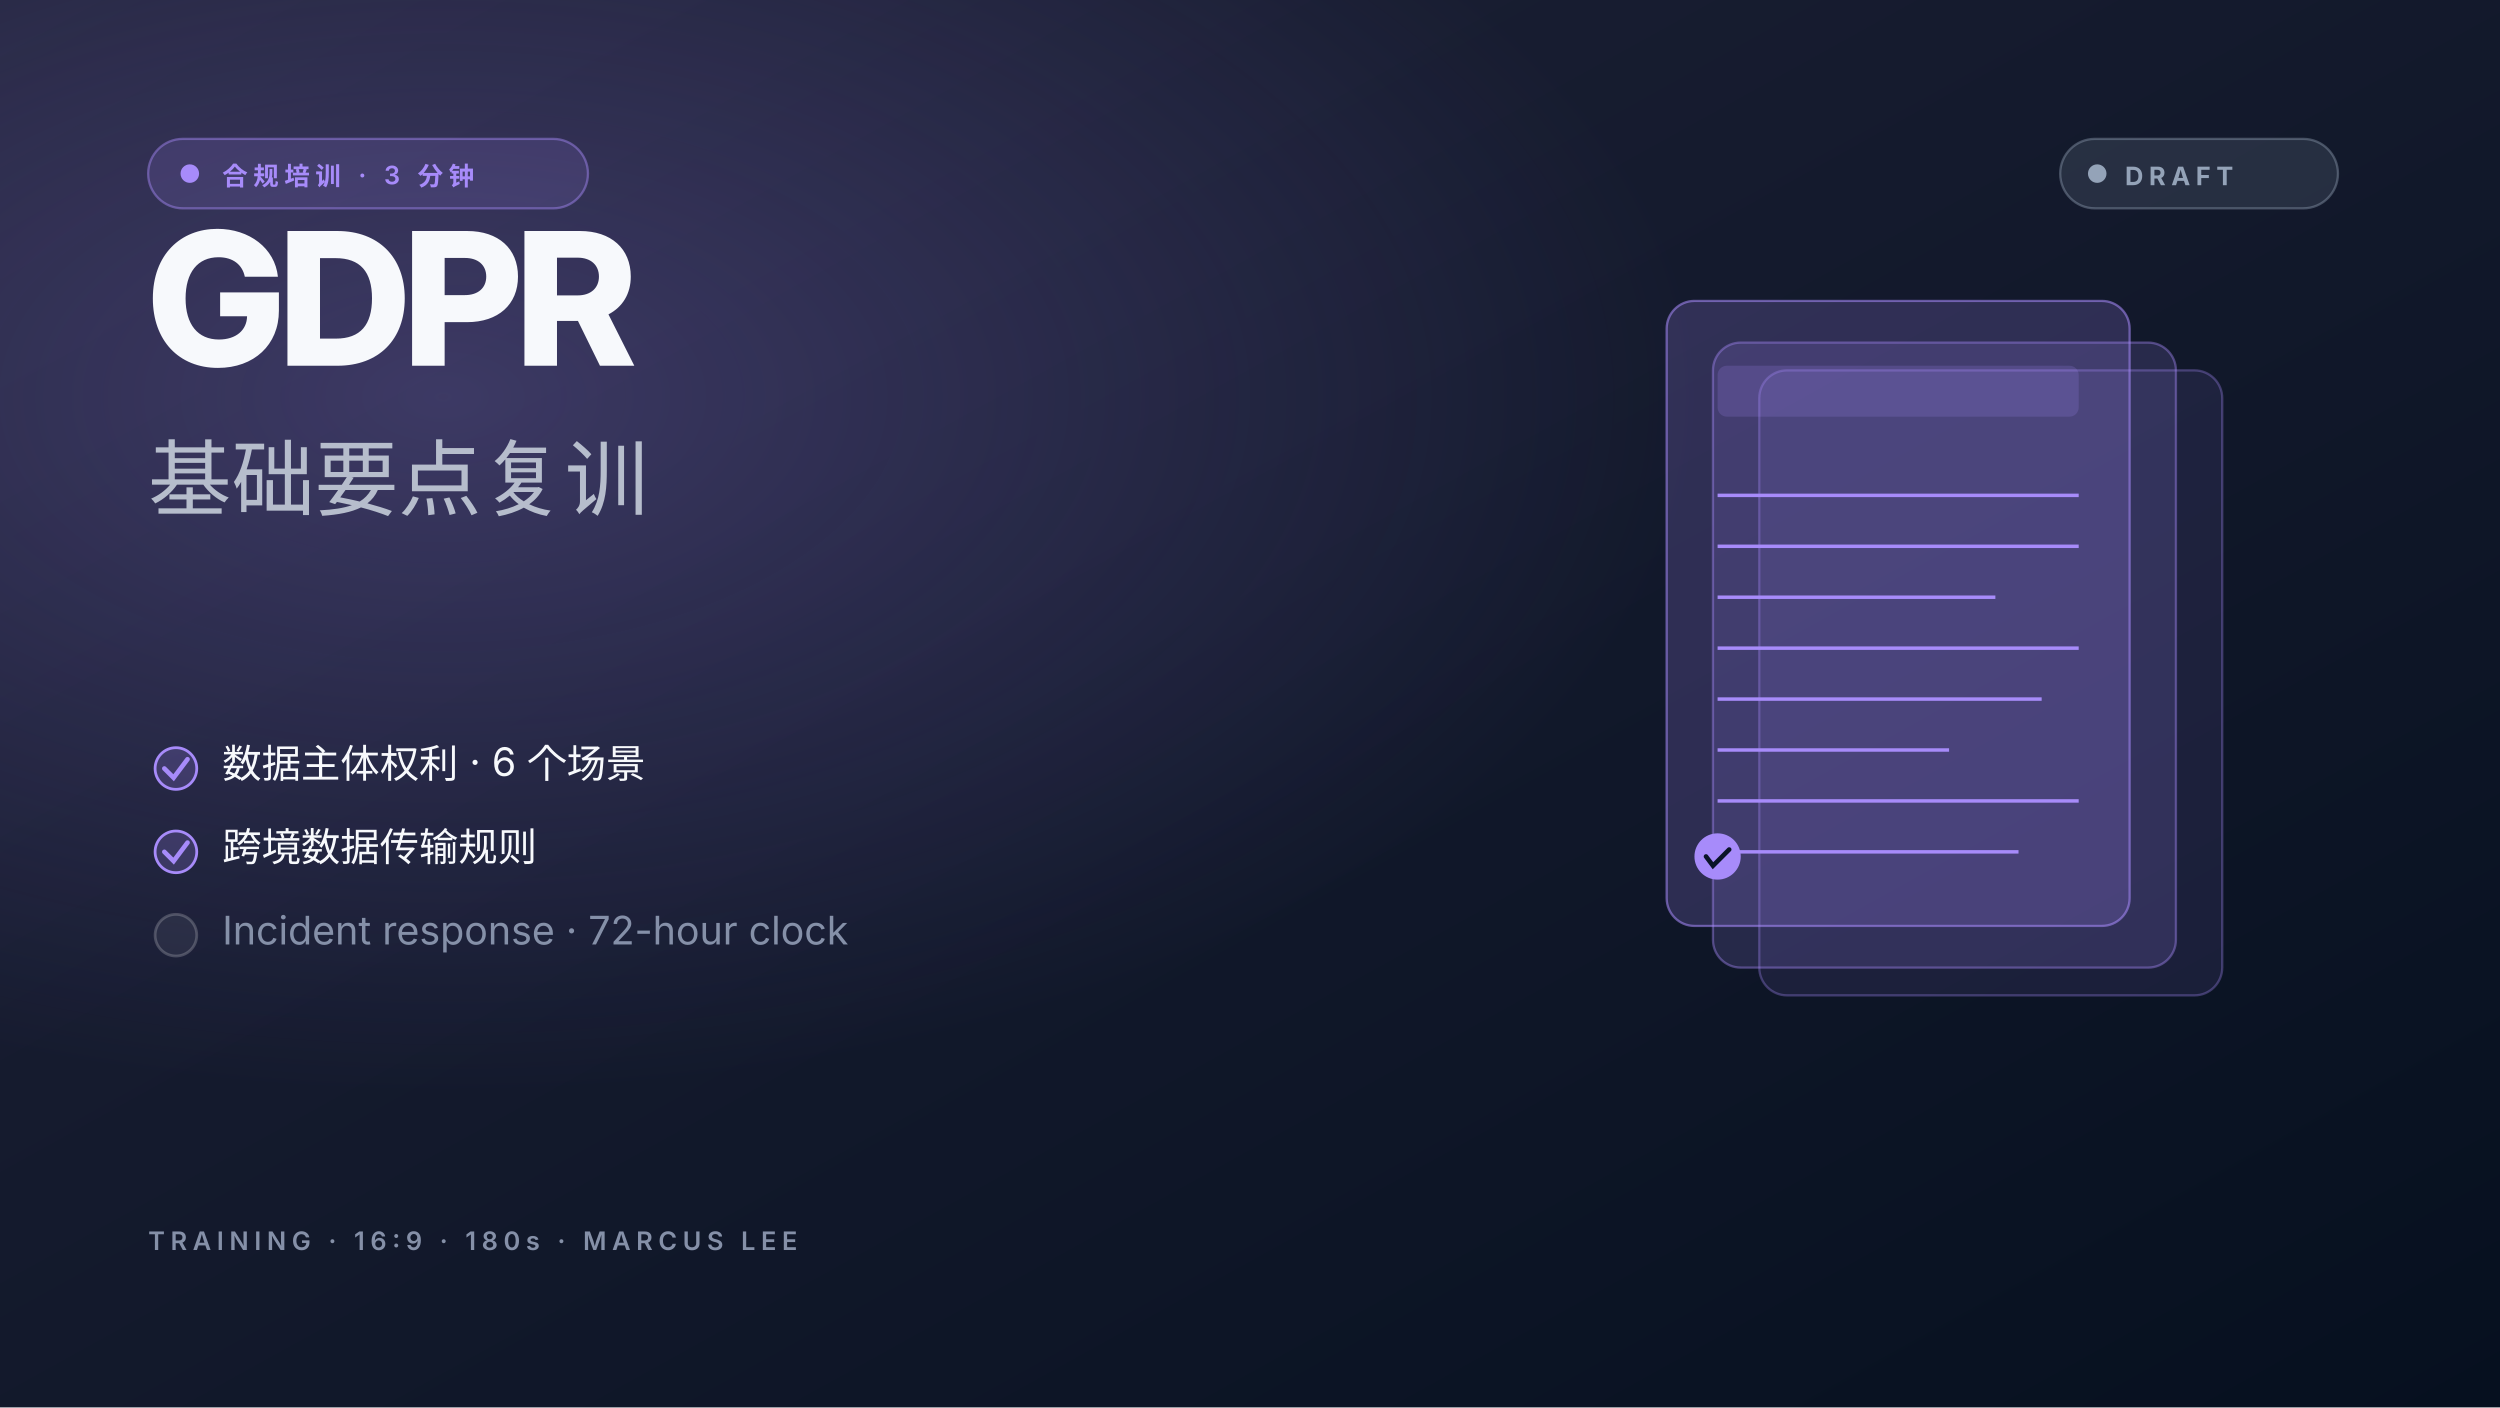
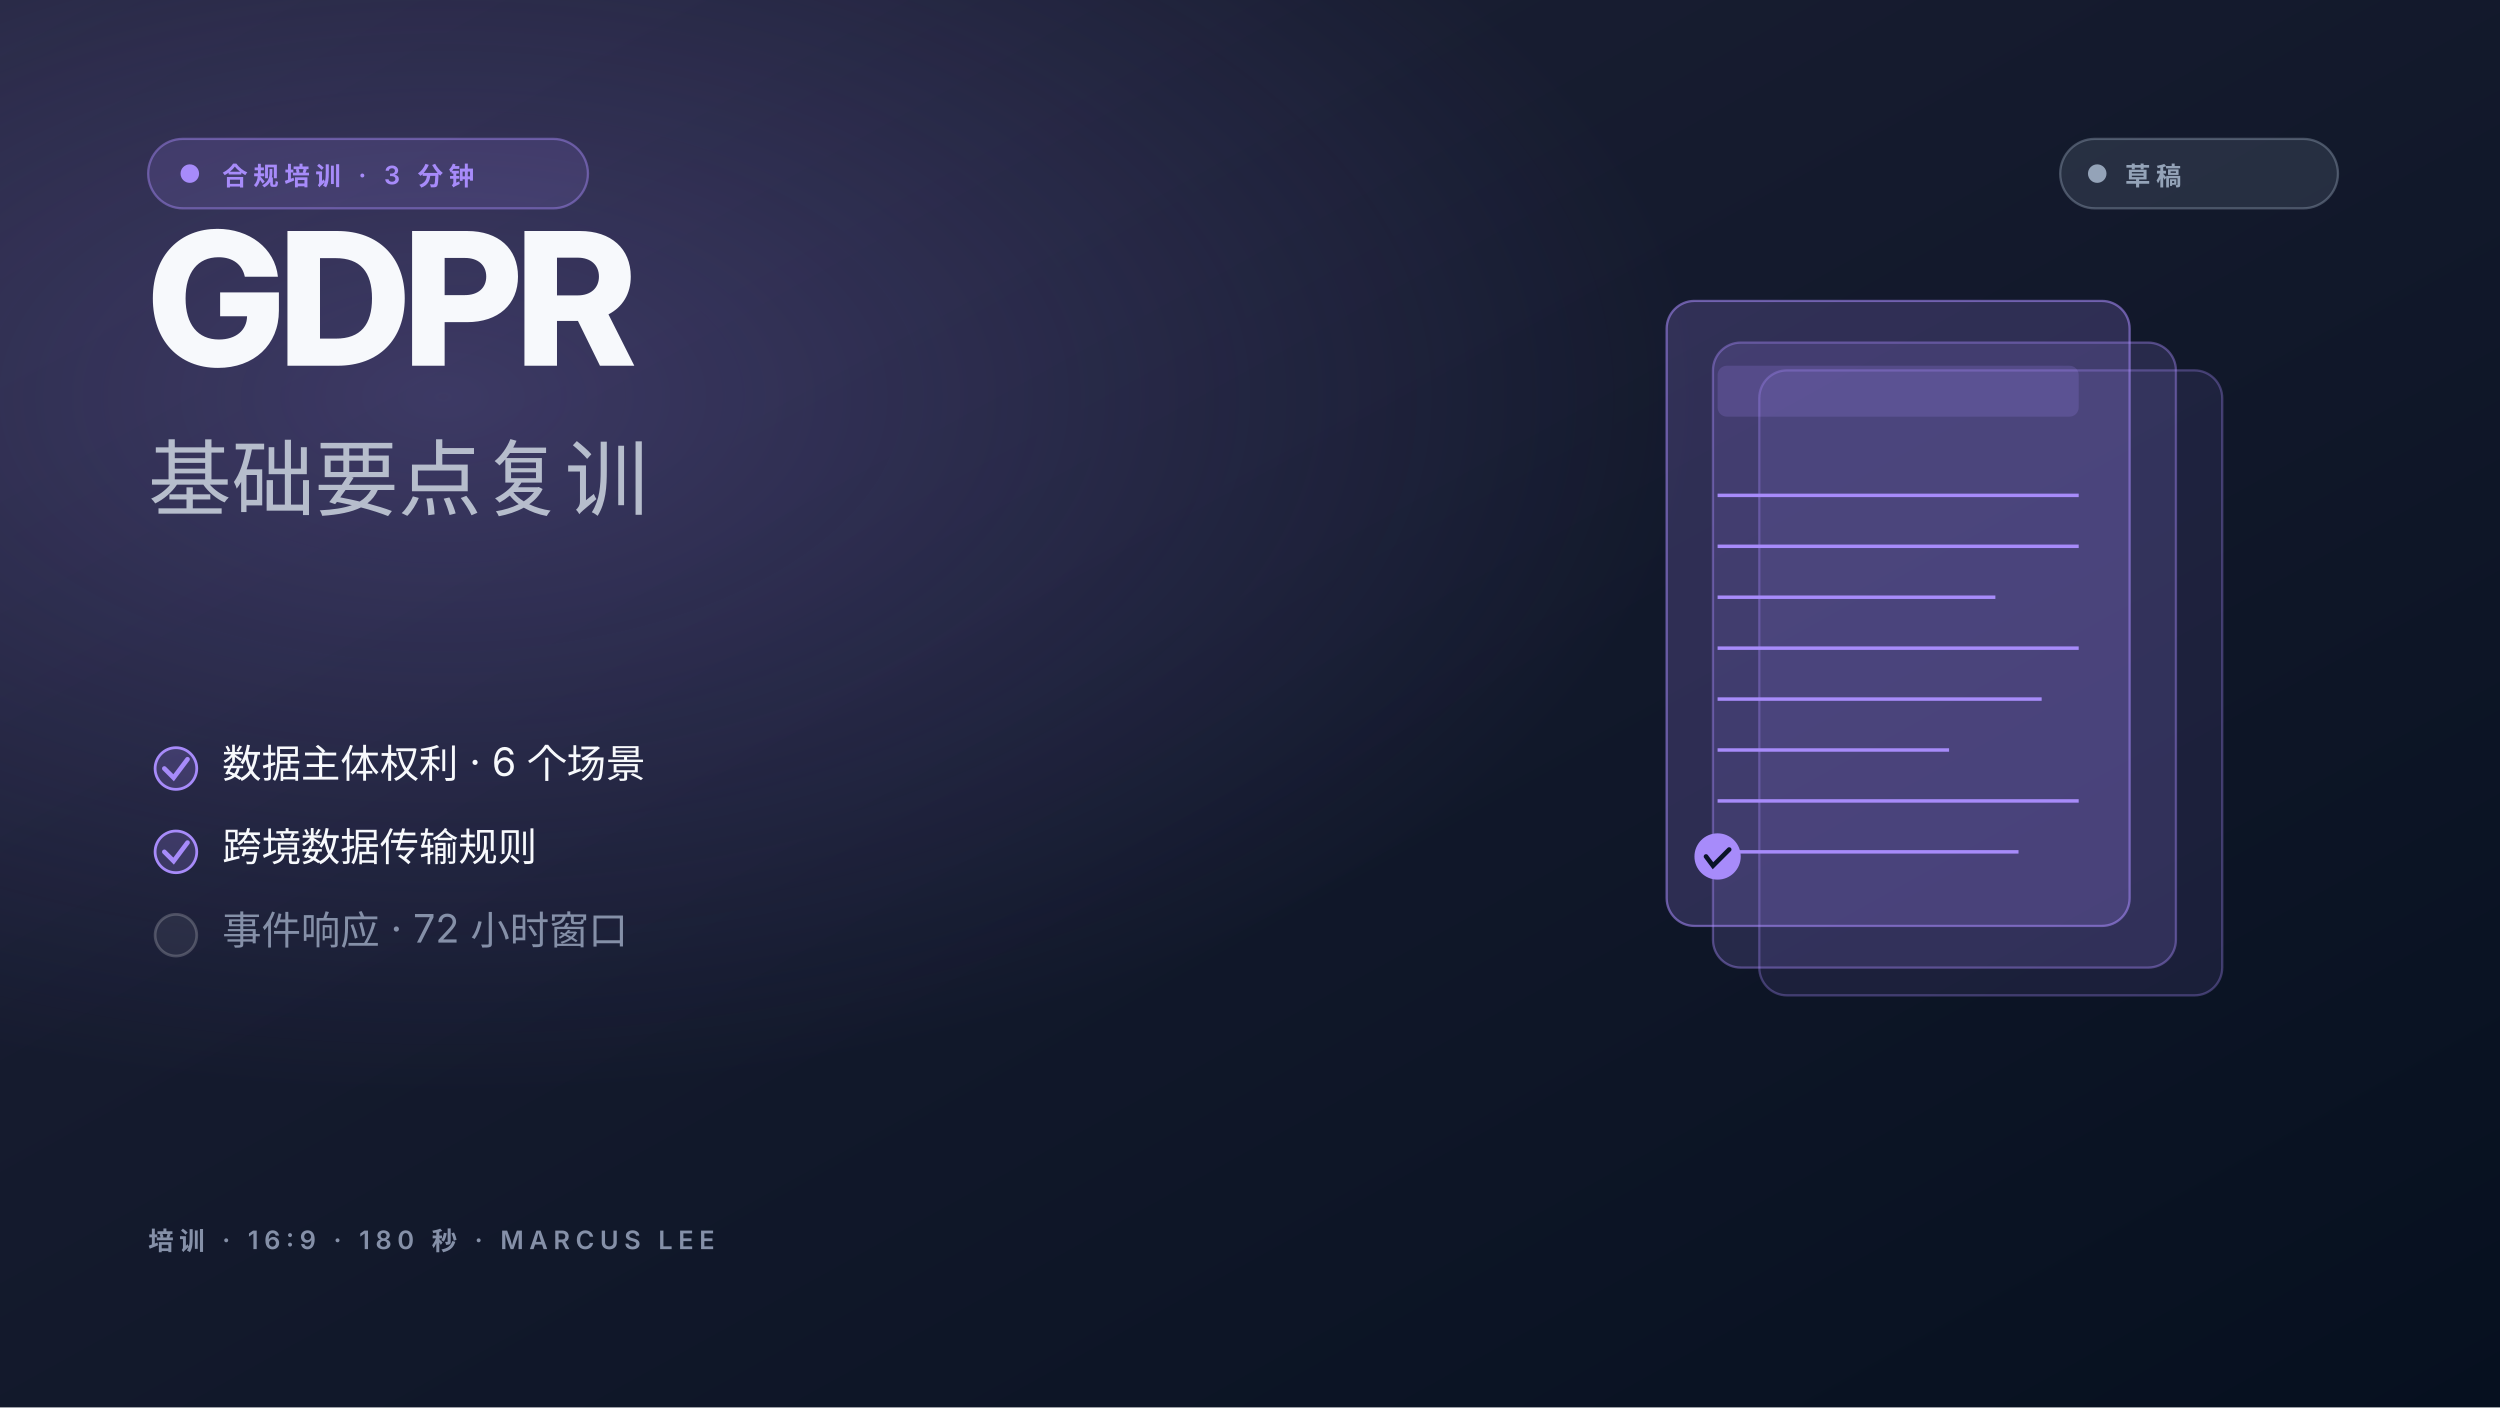
<svg xmlns="http://www.w3.org/2000/svg" viewBox="0 0 1080 608" width="1080" height="608" role="img" aria-label="Compliance refresher — GDPR essentials">
  <defs>
    <linearGradient id="gd-bg" x1="0" y1="0" x2="1" y2="1">
      <stop offset="0%" stop-color="#1F2238" />
      <stop offset="100%" stop-color="#06101F" />
    </linearGradient>
    <radialGradient id="gd-glow" cx="0.18" cy="0.28" r="0.5">
      <stop offset="0%" stop-color="#A78BFA" stop-opacity="0.25" />
      <stop offset="100%" stop-color="#A78BFA" stop-opacity="0" />
    </radialGradient>
  </defs>
  <rect width="1080" height="608" fill="url(#gd-bg)" />
  <rect width="1080" height="608" fill="url(#gd-glow)" />
  <g transform="translate(720 130)">
    <g transform="translate(40 30)">
      <rect width="200" height="270" rx="12" fill="rgba(167,139,250,0.10)" stroke="rgba(167,139,250,0.32)" />
    </g>
    <g transform="translate(20 18)">
      <rect width="200" height="270" rx="12" fill="rgba(167,139,250,0.16)" stroke="rgba(167,139,250,0.40)" />
    </g>
    <g>
      <rect width="200" height="270" rx="12" fill="rgba(167,139,250,0.20)" stroke="rgba(167,139,250,0.55)" />
      <g transform="translate(22 28)" stroke="#A78BFA" stroke-width="1.5" fill="none">
        <rect width="156" height="22" rx="4" fill="rgba(167,139,250,0.18)" stroke="none" />
        <path d="M0 56h156M0 78h156M0 100h120M0 122h156M0 144h140M0 166h100M0 188h156M0 210h130" />
      </g>
      <g transform="translate(22 240)">
        <circle r="10" fill="#A78BFA" />
        <path d="M-5 0l3 4 7-7" stroke="#0A1428" stroke-width="2" fill="none" stroke-linecap="round" />
      </g>
    </g>
  </g>
  <g transform="translate(64 60)">
    <rect width="190" height="30" rx="15" fill="rgba(167,139,250,0.14)" stroke="rgba(167,139,250,0.45)" />
    <circle cx="18" cy="15" r="4" fill="#A78BFA" />
    <text x="32" y="20" font-family="Inter, sans-serif" font-size="11" fill="#A78BFA" font-weight="600" letter-spacing="2.4">合规培训 · 3 分钟</text>
  </g>
  <g transform="translate(64 158)" fill="#F7F9FC" font-family="Inter Display, Inter, sans-serif">
    <text font-size="80" font-weight="800" letter-spacing="-2.6">GDPR</text>
    <text x="0" y="62" font-size="36" font-weight="500" fill="#B6BDCC">基础要点复训</text>
  </g>
  <g transform="translate(64 336)" font-family="Inter, sans-serif" fill="#F7F9FC" font-size="17">
    <g>
      <circle cx="12" cy="-4" r="9" fill="rgba(167,139,250,0.20)" stroke="#A78BFA" stroke-width="1.2" />
      <path d="M7 -4l4 4 6-8" stroke="#A78BFA" stroke-width="2" fill="none" stroke-linecap="round" />
      <text x="32" y="0">数据主体权利 · 6 个场景</text>
    </g>
    <g transform="translate(0 36)">
      <circle cx="12" cy="-4" r="9" fill="rgba(167,139,250,0.20)" stroke="#A78BFA" stroke-width="1.2" />
      <path d="M7 -4l4 4 6-8" stroke="#A78BFA" stroke-width="2" fill="none" stroke-linecap="round" />
      <text x="32" y="0">跨境数据传输规则</text>
    </g>
    <g transform="translate(0 72)">
      <circle cx="12" cy="-4" r="9" fill="rgba(255,255,255,0.06)" stroke="rgba(255,255,255,0.20)" stroke-width="1.2" />
-       <text x="32" y="0" fill="#8590A8">Incident response · 72-hour clock</text>
+       <text x="32" y="0" fill="#8590A8">事件响应 · 72 小时窗口</text>
    </g>
  </g>
  <g transform="translate(890 60)">
    <rect width="120" height="30" rx="15" fill="rgba(148,163,184,0.16)" stroke="rgba(148,163,184,0.40)" />
    <circle cx="16" cy="15" r="4" fill="#94A3B8" />
-     <text x="28" y="20" font-family="Inter, sans-serif" font-size="11" fill="#94A3B8" font-weight="700" letter-spacing="2.4">DRAFT</text>
+     <text x="28" y="20" font-family="Inter, sans-serif" font-size="11" fill="#94A3B8" font-weight="700" letter-spacing="2.4">草稿</text>
  </g>
  <g transform="translate(64 540)" font-family="Inter, sans-serif">
-     <text font-size="11" fill="#8590A8" letter-spacing="2.4" font-weight="600">TRAINING · 16:9 · 180s · MARCUS LEE</text>
+     <text font-size="11" fill="#8590A8" letter-spacing="2.4" font-weight="600">培训 · 16:9 · 180 秒 · MARCUS LEE</text>
  </g>
</svg>
